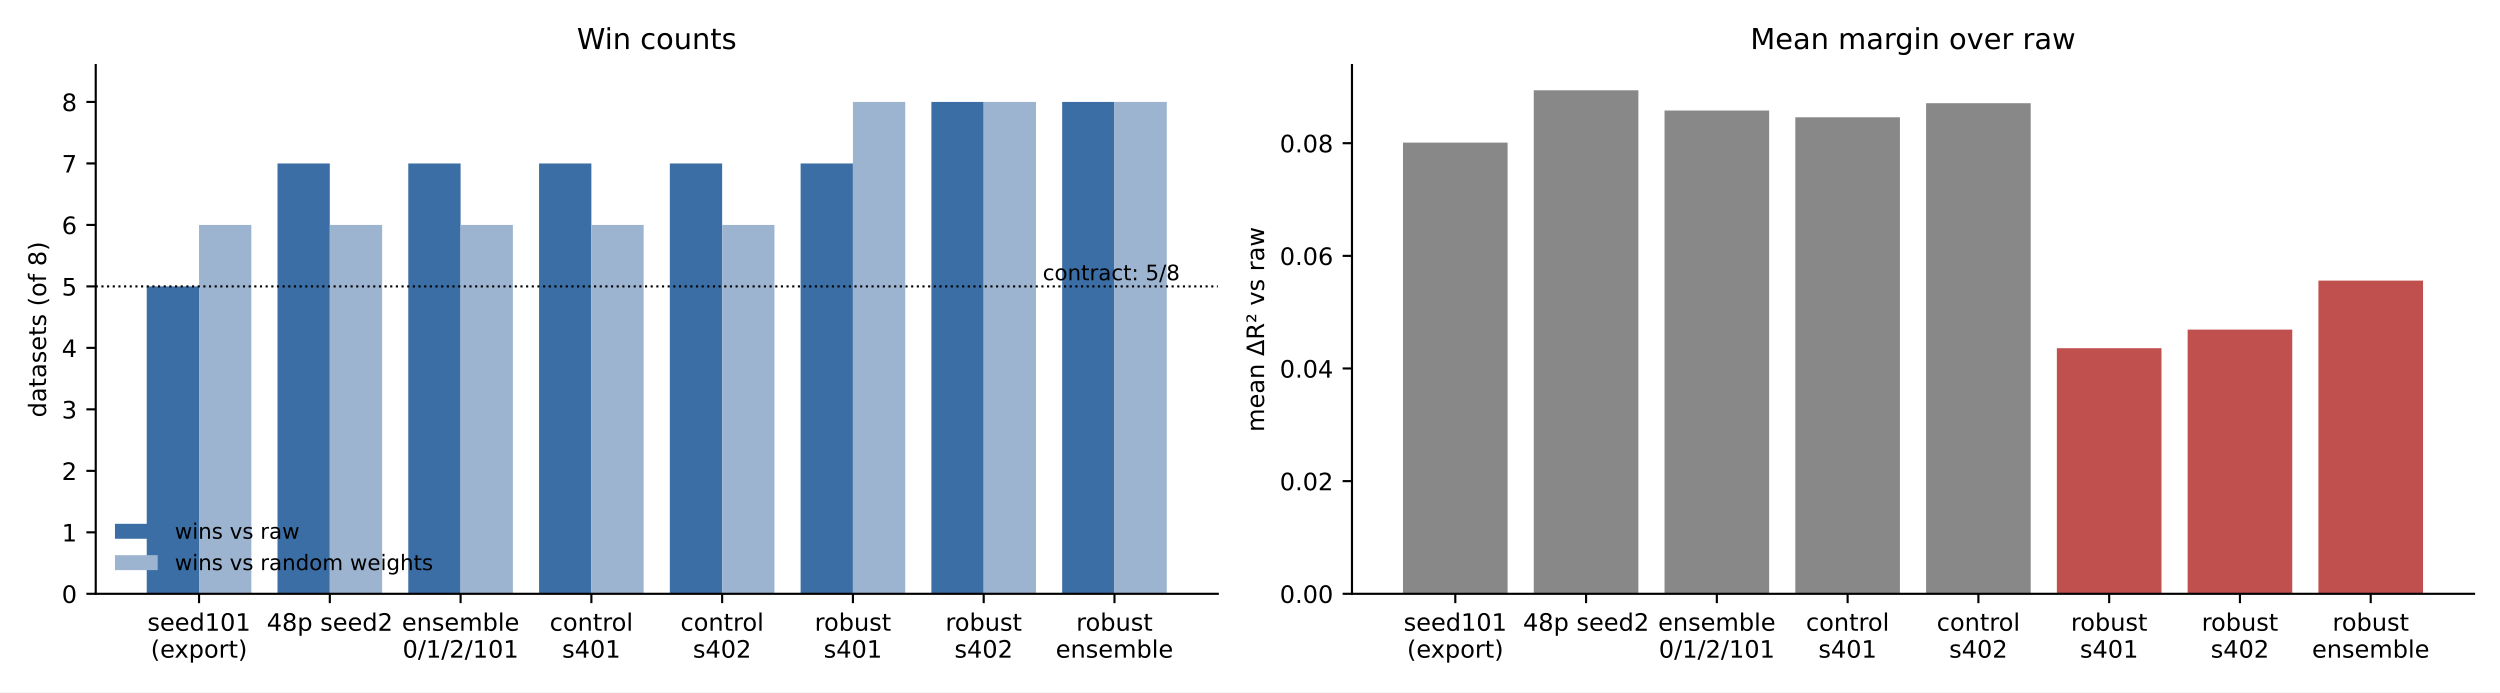
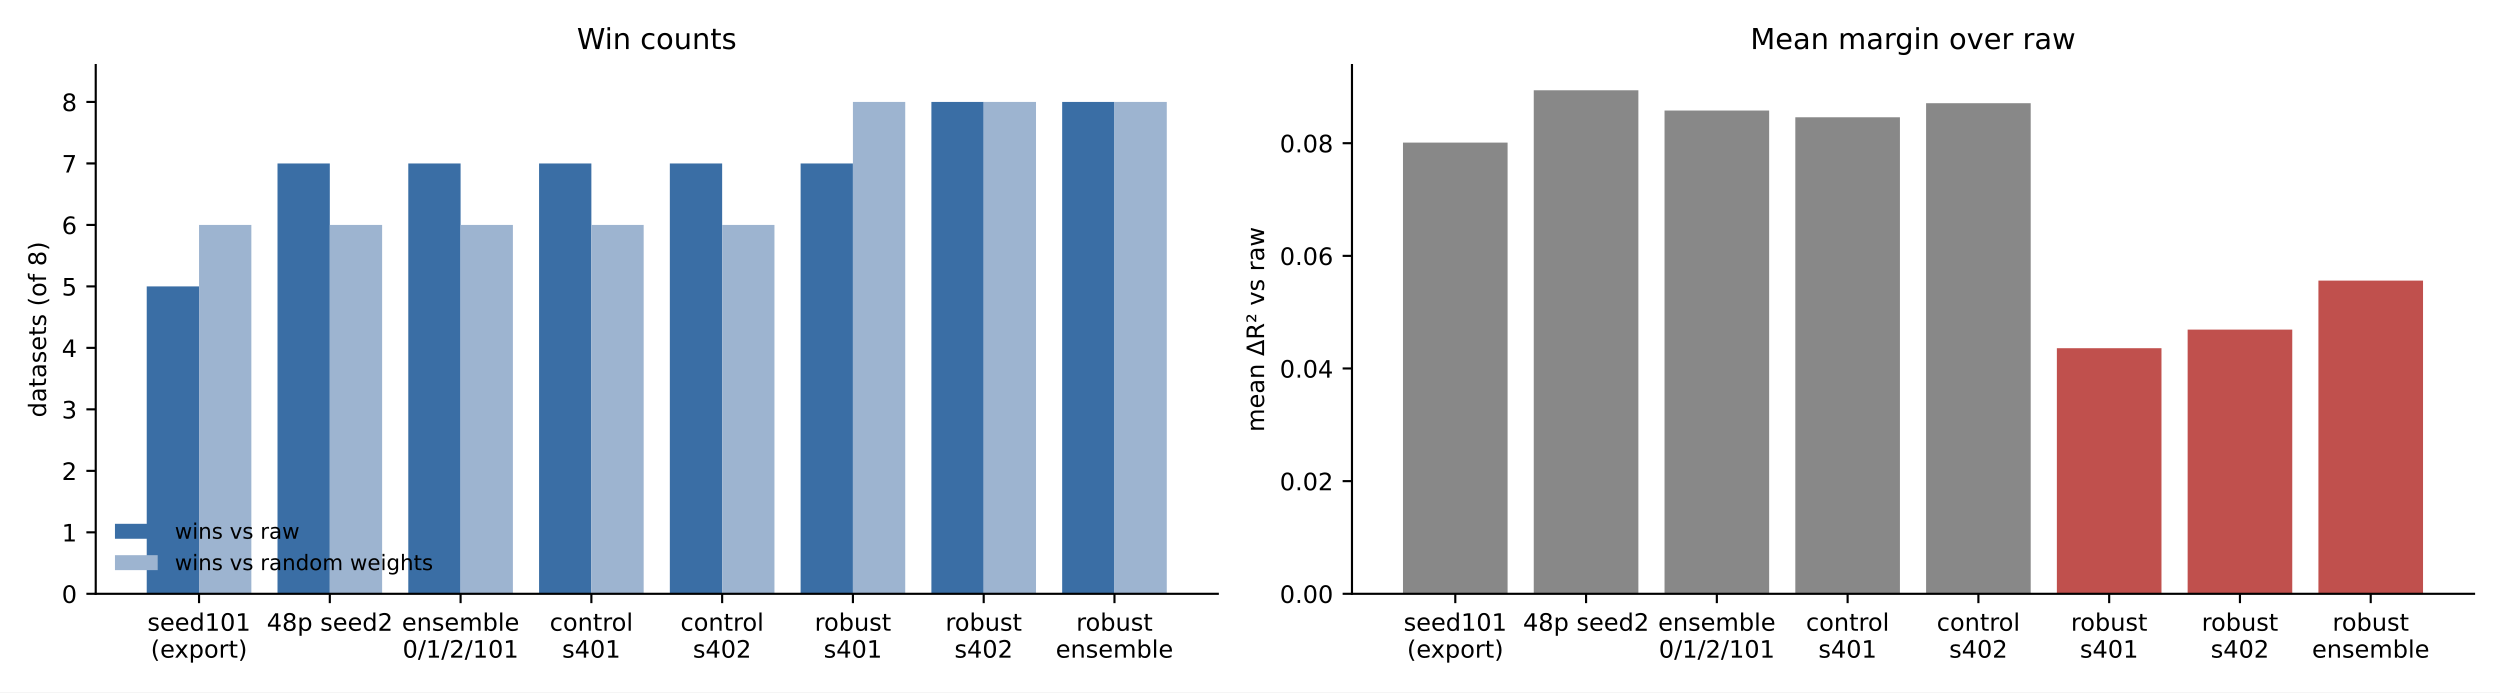
<svg xmlns="http://www.w3.org/2000/svg" xmlns:xlink="http://www.w3.org/1999/xlink" width="936pt" height="259.2pt" viewBox="0 0 936 259.2" version="1.1">
  <defs>
    <style type="text/css">*{stroke-linejoin: round; stroke-linecap: butt}</style>
  </defs>
  <g id="figure_1">
    <g id="patch_1">
      <path d="M 0 259.2  L 936 259.2  L 936 0  L 0 0  z " style="fill: #ffffff" />
    </g>
    <g id="axes_1">
      <g id="patch_2">
        <path d="M 35.84 222.32  L 455.94 222.32  L 455.94 24.36  L 35.84 24.36  z " style="fill: #ffffff" />
      </g>
      <g id="patch_3">
        <path d="M 54.935 222.32  L 74.521 222.32  L 74.521 107.227  L 54.935 107.227  z " clip-path="url(#p5a10d4ff95)" style="fill: #3a6ea5" />
      </g>
      <g id="patch_4">
        <path d="M 103.898 222.32  L 123.483 222.32  L 123.483 61.19  L 103.898 61.19  z " clip-path="url(#p5a10d4ff95)" style="fill: #3a6ea5" />
      </g>
      <g id="patch_5">
        <path d="M 152.861 222.32  L 172.446 222.32  L 172.446 61.19  L 152.861 61.19  z " clip-path="url(#p5a10d4ff95)" style="fill: #3a6ea5" />
      </g>
      <g id="patch_6">
        <path d="M 201.824 222.32  L 221.409 222.32  L 221.409 61.19  L 201.824 61.19  z " clip-path="url(#p5a10d4ff95)" style="fill: #3a6ea5" />
      </g>
      <g id="patch_7">
        <path d="M 250.786 222.32  L 270.371 222.32  L 270.371 61.19  L 250.786 61.19  z " clip-path="url(#p5a10d4ff95)" style="fill: #3a6ea5" />
      </g>
      <g id="patch_8">
        <path d="M 299.749 222.32  L 319.334 222.32  L 319.334 61.19  L 299.749 61.19  z " clip-path="url(#p5a10d4ff95)" style="fill: #3a6ea5" />
      </g>
      <g id="patch_9">
        <path d="M 348.712 222.32  L 368.297 222.32  L 368.297 38.171  L 348.712 38.171  z " clip-path="url(#p5a10d4ff95)" style="fill: #3a6ea5" />
      </g>
      <g id="patch_10">
        <path d="M 397.674 222.32  L 417.259 222.32  L 417.259 38.171  L 397.674 38.171  z " clip-path="url(#p5a10d4ff95)" style="fill: #3a6ea5" />
      </g>
      <g id="patch_11">
        <path d="M 74.521 222.32  L 94.106 222.32  L 94.106 84.208  L 74.521 84.208  z " clip-path="url(#p5a10d4ff95)" style="fill: #9db4d0" />
      </g>
      <g id="patch_12">
        <path d="M 123.483 222.32  L 143.068 222.32  L 143.068 84.208  L 123.483 84.208  z " clip-path="url(#p5a10d4ff95)" style="fill: #9db4d0" />
      </g>
      <g id="patch_13">
        <path d="M 172.446 222.32  L 192.031 222.32  L 192.031 84.208  L 172.446 84.208  z " clip-path="url(#p5a10d4ff95)" style="fill: #9db4d0" />
      </g>
      <g id="patch_14">
        <path d="M 221.409 222.32  L 240.994 222.32  L 240.994 84.208  L 221.409 84.208  z " clip-path="url(#p5a10d4ff95)" style="fill: #9db4d0" />
      </g>
      <g id="patch_15">
        <path d="M 270.371 222.32  L 289.956 222.32  L 289.956 84.208  L 270.371 84.208  z " clip-path="url(#p5a10d4ff95)" style="fill: #9db4d0" />
      </g>
      <g id="patch_16">
        <path d="M 319.334 222.32  L 338.919 222.32  L 338.919 38.171  L 319.334 38.171  z " clip-path="url(#p5a10d4ff95)" style="fill: #9db4d0" />
      </g>
      <g id="patch_17">
        <path d="M 368.297 222.32  L 387.882 222.32  L 387.882 38.171  L 368.297 38.171  z " clip-path="url(#p5a10d4ff95)" style="fill: #9db4d0" />
      </g>
      <g id="patch_18">
        <path d="M 417.259 222.32  L 436.845 222.32  L 436.845 38.171  L 417.259 38.171  z " clip-path="url(#p5a10d4ff95)" style="fill: #9db4d0" />
      </g>
      <g id="matplotlib.axis_1">
        <g id="xtick_1">
          <g id="line2d_1">
            <defs>
              <path id="m8829b8fb3f" d="M 0 0  L 0 3.5  " style="stroke: #000000; stroke-width: 0.8" />
            </defs>
            <g>
              <use xlink:href="#m8829b8fb3f" x="74.521" y="222.32" style="stroke: #000000; stroke-width: 0.8" />
            </g>
          </g>
          <g id="text_1">
            <text style="font-size: 9px; font-family: 'DejaVu Sans', 'Bitstream Vera Sans', 'Computer Modern Sans Serif', 'Lucida Grande', 'Verdana', 'Geneva', 'Lucid', 'Arial', 'Helvetica', 'Avant Garde', sans-serif" transform="translate(55.19233 236.1586)">seed101</text>
            <text style="font-size: 9px; font-family: 'DejaVu Sans', 'Bitstream Vera Sans', 'Computer Modern Sans Serif', 'Lucida Grande', 'Verdana', 'Geneva', 'Lucid', 'Arial', 'Helvetica', 'Avant Garde', sans-serif" transform="translate(56.43124 246.2366)">(export)</text>
          </g>
        </g>
        <g id="xtick_2">
          <g id="line2d_2">
            <g>
              <use xlink:href="#m8829b8fb3f" x="123.483" y="222.32" style="stroke: #000000; stroke-width: 0.8" />
            </g>
          </g>
          <g id="text_2">
            <text style="font-size: 9px; font-family: 'DejaVu Sans', 'Bitstream Vera Sans', 'Computer Modern Sans Serif', 'Lucida Grande', 'Verdana', 'Geneva', 'Lucid', 'Arial', 'Helvetica', 'Avant Garde', sans-serif; text-anchor: middle" x="123.483" y="236.159" transform="rotate(-0 123.4832 236.1586)">48p seed2</text>
          </g>
        </g>
        <g id="xtick_3">
          <g id="line2d_3">
            <g>
              <use xlink:href="#m8829b8fb3f" x="172.446" y="222.32" style="stroke: #000000; stroke-width: 0.8" />
            </g>
          </g>
          <g id="text_3">
            <text style="font-size: 9px; font-family: 'DejaVu Sans', 'Bitstream Vera Sans', 'Computer Modern Sans Serif', 'Lucida Grande', 'Verdana', 'Geneva', 'Lucid', 'Arial', 'Helvetica', 'Avant Garde', sans-serif" transform="translate(150.4529 236.1586)">ensemble</text>
            <text style="font-size: 9px; font-family: 'DejaVu Sans', 'Bitstream Vera Sans', 'Computer Modern Sans Serif', 'Lucida Grande', 'Verdana', 'Geneva', 'Lucid', 'Arial', 'Helvetica', 'Avant Garde', sans-serif" transform="translate(150.7194 246.2366)">0/1/2/101</text>
          </g>
        </g>
        <g id="xtick_4">
          <g id="line2d_4">
            <g>
              <use xlink:href="#m8829b8fb3f" x="221.409" y="222.32" style="stroke: #000000; stroke-width: 0.8" />
            </g>
          </g>
          <g id="text_4">
            <text style="font-size: 9px; font-family: 'DejaVu Sans', 'Bitstream Vera Sans', 'Computer Modern Sans Serif', 'Lucida Grande', 'Verdana', 'Geneva', 'Lucid', 'Arial', 'Helvetica', 'Avant Garde', sans-serif" transform="translate(205.8126 236.1586)">control</text>
            <text style="font-size: 9px; font-family: 'DejaVu Sans', 'Bitstream Vera Sans', 'Computer Modern Sans Serif', 'Lucida Grande', 'Verdana', 'Geneva', 'Lucid', 'Arial', 'Helvetica', 'Avant Garde', sans-serif" transform="translate(210.4751 246.2366)">s401</text>
          </g>
        </g>
        <g id="xtick_5">
          <g id="line2d_5">
            <g>
              <use xlink:href="#m8829b8fb3f" x="270.371" y="222.32" style="stroke: #000000; stroke-width: 0.8" />
            </g>
          </g>
          <g id="text_5">
            <text style="font-size: 9px; font-family: 'DejaVu Sans', 'Bitstream Vera Sans', 'Computer Modern Sans Serif', 'Lucida Grande', 'Verdana', 'Geneva', 'Lucid', 'Arial', 'Helvetica', 'Avant Garde', sans-serif" transform="translate(254.7753 236.1586)">control</text>
            <text style="font-size: 9px; font-family: 'DejaVu Sans', 'Bitstream Vera Sans', 'Computer Modern Sans Serif', 'Lucida Grande', 'Verdana', 'Geneva', 'Lucid', 'Arial', 'Helvetica', 'Avant Garde', sans-serif" transform="translate(259.4378 246.2366)">s402</text>
          </g>
        </g>
        <g id="xtick_6">
          <g id="line2d_6">
            <g>
              <use xlink:href="#m8829b8fb3f" x="319.334" y="222.32" style="stroke: #000000; stroke-width: 0.8" />
            </g>
          </g>
          <g id="text_6">
            <text style="font-size: 9px; font-family: 'DejaVu Sans', 'Bitstream Vera Sans', 'Computer Modern Sans Serif', 'Lucida Grande', 'Verdana', 'Geneva', 'Lucid', 'Arial', 'Helvetica', 'Avant Garde', sans-serif" transform="translate(305.0149 236.1586)">robust</text>
            <text style="font-size: 9px; font-family: 'DejaVu Sans', 'Bitstream Vera Sans', 'Computer Modern Sans Serif', 'Lucida Grande', 'Verdana', 'Geneva', 'Lucid', 'Arial', 'Helvetica', 'Avant Garde', sans-serif" transform="translate(308.4005 246.2366)">s401</text>
          </g>
        </g>
        <g id="xtick_7">
          <g id="line2d_7">
            <g>
              <use xlink:href="#m8829b8fb3f" x="368.297" y="222.32" style="stroke: #000000; stroke-width: 0.8" />
            </g>
          </g>
          <g id="text_7">
            <text style="font-size: 9px; font-family: 'DejaVu Sans', 'Bitstream Vera Sans', 'Computer Modern Sans Serif', 'Lucida Grande', 'Verdana', 'Geneva', 'Lucid', 'Arial', 'Helvetica', 'Avant Garde', sans-serif" transform="translate(353.9776 236.1586)">robust</text>
            <text style="font-size: 9px; font-family: 'DejaVu Sans', 'Bitstream Vera Sans', 'Computer Modern Sans Serif', 'Lucida Grande', 'Verdana', 'Geneva', 'Lucid', 'Arial', 'Helvetica', 'Avant Garde', sans-serif" transform="translate(357.3632 246.2366)">s402</text>
          </g>
        </g>
        <g id="xtick_8">
          <g id="line2d_8">
            <g>
              <use xlink:href="#m8829b8fb3f" x="417.259" y="222.32" style="stroke: #000000; stroke-width: 0.8" />
            </g>
          </g>
          <g id="text_8">
            <text style="font-size: 9px; font-family: 'DejaVu Sans', 'Bitstream Vera Sans', 'Computer Modern Sans Serif', 'Lucida Grande', 'Verdana', 'Geneva', 'Lucid', 'Arial', 'Helvetica', 'Avant Garde', sans-serif" transform="translate(402.9403 236.1586)">robust</text>
            <text style="font-size: 9px; font-family: 'DejaVu Sans', 'Bitstream Vera Sans', 'Computer Modern Sans Serif', 'Lucida Grande', 'Verdana', 'Geneva', 'Lucid', 'Arial', 'Helvetica', 'Avant Garde', sans-serif" transform="translate(395.2664 246.2366)">ensemble</text>
          </g>
        </g>
      </g>
      <g id="matplotlib.axis_2">
        <g id="ytick_1">
          <g id="line2d_9">
            <defs>
              <path id="mf3ef3893d7" d="M 0 0  L -3.5 0  " style="stroke: #000000; stroke-width: 0.8" />
            </defs>
            <g>
              <use xlink:href="#mf3ef3893d7" x="35.84" y="222.32" style="stroke: #000000; stroke-width: 0.8" />
            </g>
          </g>
          <g id="text_9">
            <text style="font-size: 9px; font-family: 'DejaVu Sans', 'Bitstream Vera Sans', 'Computer Modern Sans Serif', 'Lucida Grande', 'Verdana', 'Geneva', 'Lucid', 'Arial', 'Helvetica', 'Avant Garde', sans-serif; text-anchor: end" x="28.84" y="225.739" transform="rotate(-0 28.84 225.7393)">0</text>
          </g>
        </g>
        <g id="ytick_2">
          <g id="line2d_10">
            <g>
              <use xlink:href="#mf3ef3893d7" x="35.84" y="199.301" style="stroke: #000000; stroke-width: 0.8" />
            </g>
          </g>
          <g id="text_10">
            <text style="font-size: 9px; font-family: 'DejaVu Sans', 'Bitstream Vera Sans', 'Computer Modern Sans Serif', 'Lucida Grande', 'Verdana', 'Geneva', 'Lucid', 'Arial', 'Helvetica', 'Avant Garde', sans-serif; text-anchor: end" x="28.84" y="202.721" transform="rotate(-0 28.84 202.7207)">1</text>
          </g>
        </g>
        <g id="ytick_3">
          <g id="line2d_11">
            <g>
              <use xlink:href="#mf3ef3893d7" x="35.84" y="176.283" style="stroke: #000000; stroke-width: 0.8" />
            </g>
          </g>
          <g id="text_11">
            <text style="font-size: 9px; font-family: 'DejaVu Sans', 'Bitstream Vera Sans', 'Computer Modern Sans Serif', 'Lucida Grande', 'Verdana', 'Geneva', 'Lucid', 'Arial', 'Helvetica', 'Avant Garde', sans-serif; text-anchor: end" x="28.84" y="179.702" transform="rotate(-0 28.84 179.7021)">2</text>
          </g>
        </g>
        <g id="ytick_4">
          <g id="line2d_12">
            <g>
              <use xlink:href="#mf3ef3893d7" x="35.84" y="153.264" style="stroke: #000000; stroke-width: 0.8" />
            </g>
          </g>
          <g id="text_12">
            <text style="font-size: 9px; font-family: 'DejaVu Sans', 'Bitstream Vera Sans', 'Computer Modern Sans Serif', 'Lucida Grande', 'Verdana', 'Geneva', 'Lucid', 'Arial', 'Helvetica', 'Avant Garde', sans-serif; text-anchor: end" x="28.84" y="156.683" transform="rotate(-0 28.84 156.6835)">3</text>
          </g>
        </g>
        <g id="ytick_5">
          <g id="line2d_13">
            <g>
              <use xlink:href="#mf3ef3893d7" x="35.84" y="130.246" style="stroke: #000000; stroke-width: 0.8" />
            </g>
          </g>
          <g id="text_13">
            <text style="font-size: 9px; font-family: 'DejaVu Sans', 'Bitstream Vera Sans', 'Computer Modern Sans Serif', 'Lucida Grande', 'Verdana', 'Geneva', 'Lucid', 'Arial', 'Helvetica', 'Avant Garde', sans-serif; text-anchor: end" x="28.84" y="133.665" transform="rotate(-0 28.84 133.6649)">4</text>
          </g>
        </g>
        <g id="ytick_6">
          <g id="line2d_14">
            <g>
              <use xlink:href="#mf3ef3893d7" x="35.84" y="107.227" style="stroke: #000000; stroke-width: 0.8" />
            </g>
          </g>
          <g id="text_14">
            <text style="font-size: 9px; font-family: 'DejaVu Sans', 'Bitstream Vera Sans', 'Computer Modern Sans Serif', 'Lucida Grande', 'Verdana', 'Geneva', 'Lucid', 'Arial', 'Helvetica', 'Avant Garde', sans-serif; text-anchor: end" x="28.84" y="110.646" transform="rotate(-0 28.84 110.6463)">5</text>
          </g>
        </g>
        <g id="ytick_7">
          <g id="line2d_15">
            <g>
              <use xlink:href="#mf3ef3893d7" x="35.84" y="84.208" style="stroke: #000000; stroke-width: 0.8" />
            </g>
          </g>
          <g id="text_15">
            <text style="font-size: 9px; font-family: 'DejaVu Sans', 'Bitstream Vera Sans', 'Computer Modern Sans Serif', 'Lucida Grande', 'Verdana', 'Geneva', 'Lucid', 'Arial', 'Helvetica', 'Avant Garde', sans-serif; text-anchor: end" x="28.84" y="87.628" transform="rotate(-0 28.84 87.62767)">6</text>
          </g>
        </g>
        <g id="ytick_8">
          <g id="line2d_16">
            <g>
              <use xlink:href="#mf3ef3893d7" x="35.84" y="61.19" style="stroke: #000000; stroke-width: 0.8" />
            </g>
          </g>
          <g id="text_16">
            <text style="font-size: 9px; font-family: 'DejaVu Sans', 'Bitstream Vera Sans', 'Computer Modern Sans Serif', 'Lucida Grande', 'Verdana', 'Geneva', 'Lucid', 'Arial', 'Helvetica', 'Avant Garde', sans-serif; text-anchor: end" x="28.84" y="64.609" transform="rotate(-0 28.84 64.60906)">7</text>
          </g>
        </g>
        <g id="ytick_9">
          <g id="line2d_17">
            <g>
              <use xlink:href="#mf3ef3893d7" x="35.84" y="38.171" style="stroke: #000000; stroke-width: 0.8" />
            </g>
          </g>
          <g id="text_17">
            <text style="font-size: 9px; font-family: 'DejaVu Sans', 'Bitstream Vera Sans', 'Computer Modern Sans Serif', 'Lucida Grande', 'Verdana', 'Geneva', 'Lucid', 'Arial', 'Helvetica', 'Avant Garde', sans-serif; text-anchor: end" x="28.84" y="41.59" transform="rotate(-0 28.84 41.59046)">8</text>
          </g>
        </g>
        <g id="text_18">
          <text style="font-size: 9px; font-family: 'DejaVu Sans', 'Bitstream Vera Sans', 'Computer Modern Sans Serif', 'Lucida Grande', 'Verdana', 'Geneva', 'Lucid', 'Arial', 'Helvetica', 'Avant Garde', sans-serif; text-anchor: middle" x="17.242" y="123.34" transform="rotate(-90 17.24203 123.34)">datasets (of 8)</text>
        </g>
      </g>
-       <g id="line2d_18">
-         <path d="M 35.84 107.227  L 455.94 107.227  " clip-path="url(#p5a10d4ff95)" style="fill: none; stroke-dasharray: 0.8,1.32; stroke-dashoffset: 0; stroke: #000000; stroke-width: 0.8" />
-       </g>
      <g id="patch_19">
        <path d="M 35.84 222.32  L 35.84 24.36  " style="fill: none; stroke: #000000; stroke-width: 0.8; stroke-linejoin: miter; stroke-linecap: square" />
      </g>
      <g id="patch_20">
        <path d="M 35.84 222.32  L 455.94 222.32  " style="fill: none; stroke: #000000; stroke-width: 0.8; stroke-linejoin: miter; stroke-linecap: square" />
      </g>
      <g id="text_19">
-         <text style="font-size: 8px; font-family: 'DejaVu Sans', 'Bitstream Vera Sans', 'Computer Modern Sans Serif', 'Lucida Grande', 'Verdana', 'Geneva', 'Lucid', 'Arial', 'Helvetica', 'Avant Garde', sans-serif; text-anchor: end" x="441.741" y="104.925" transform="rotate(-0 441.7408 104.9251)">contract: 5/8</text>
-       </g>
-       <g id="text_20">
        <text style="font-size: 10.8px; font-family: 'DejaVu Sans', 'Bitstream Vera Sans', 'Computer Modern Sans Serif', 'Lucida Grande', 'Verdana', 'Geneva', 'Lucid', 'Arial', 'Helvetica', 'Avant Garde', sans-serif; text-anchor: middle" x="245.89" y="18.36" transform="rotate(-0 245.89 18.36)">Win counts</text>
      </g>
      <g id="legend_1">
        <g id="patch_21">
          <path d="M 43.04 201.714  L 59.04 201.714  L 59.04 196.114  L 43.04 196.114  z " style="fill: #3a6ea5" />
        </g>
-         <g id="text_21">
+         <g id="text_20">
          <text style="font-size: 8px; font-family: 'DejaVu Sans', 'Bitstream Vera Sans', 'Computer Modern Sans Serif', 'Lucida Grande', 'Verdana', 'Geneva', 'Lucid', 'Arial', 'Helvetica', 'Avant Garde', sans-serif; text-anchor: start" x="65.44" y="201.714" transform="rotate(-0 65.44 201.7138)">wins vs raw</text>
        </g>
        <g id="patch_22">
          <path d="M 43.04 213.456  L 59.04 213.456  L 59.04 207.856  L 43.04 207.856  z " style="fill: #9db4d0" />
        </g>
-         <g id="text_22">
+         <g id="text_21">
          <text style="font-size: 8px; font-family: 'DejaVu Sans', 'Bitstream Vera Sans', 'Computer Modern Sans Serif', 'Lucida Grande', 'Verdana', 'Geneva', 'Lucid', 'Arial', 'Helvetica', 'Avant Garde', sans-serif; text-anchor: start" x="65.44" y="213.456" transform="rotate(-0 65.44 213.4563)">wins vs random weights</text>
        </g>
      </g>
    </g>
    <g id="axes_2">
      <g id="patch_23">
        <path d="M 506.18 222.32  L 926.28 222.32  L 926.28 24.36  L 506.18 24.36  z " style="fill: #ffffff" />
      </g>
      <g id="patch_24">
        <path d="M 525.275 222.32  L 564.446 222.32  L 564.446 53.399  L 525.275 53.399  z " clip-path="url(#pae1d0ebafc)" style="fill: #888888" />
      </g>
      <g id="patch_25">
        <path d="M 574.238 222.32  L 613.408 222.32  L 613.408 33.787  L 574.238 33.787  z " clip-path="url(#pae1d0ebafc)" style="fill: #888888" />
      </g>
      <g id="patch_26">
        <path d="M 623.201 222.32  L 662.371 222.32  L 662.371 41.379  L 623.201 41.379  z " clip-path="url(#pae1d0ebafc)" style="fill: #888888" />
      </g>
      <g id="patch_27">
        <path d="M 672.164 222.32  L 711.334 222.32  L 711.334 43.909  L 672.164 43.909  z " clip-path="url(#pae1d0ebafc)" style="fill: #888888" />
      </g>
      <g id="patch_28">
        <path d="M 721.126 222.32  L 760.296 222.32  L 760.296 38.637  L 721.126 38.637  z " clip-path="url(#pae1d0ebafc)" style="fill: #888888" />
      </g>
      <g id="patch_29">
        <path d="M 770.089 222.32  L 809.259 222.32  L 809.259 130.373  L 770.089 130.373  z " clip-path="url(#pae1d0ebafc)" style="fill: #c0504d" />
      </g>
      <g id="patch_30">
        <path d="M 819.052 222.32  L 858.222 222.32  L 858.222 123.414  L 819.052 123.414  z " clip-path="url(#pae1d0ebafc)" style="fill: #c0504d" />
      </g>
      <g id="patch_31">
        <path d="M 868.014 222.32  L 907.185 222.32  L 907.185 105.067  L 868.014 105.067  z " clip-path="url(#pae1d0ebafc)" style="fill: #c0504d" />
      </g>
      <g id="matplotlib.axis_3">
        <g id="xtick_9">
-           <g id="line2d_19">
+           <g id="line2d_18">
            <g>
              <use xlink:href="#m8829b8fb3f" x="544.861" y="222.32" style="stroke: #000000; stroke-width: 0.8" />
            </g>
          </g>
-           <g id="text_23">
+           <g id="text_22">
            <text style="font-size: 9px; font-family: 'DejaVu Sans', 'Bitstream Vera Sans', 'Computer Modern Sans Serif', 'Lucida Grande', 'Verdana', 'Geneva', 'Lucid', 'Arial', 'Helvetica', 'Avant Garde', sans-serif" transform="translate(525.5323 236.1586)">seed101</text>
            <text style="font-size: 9px; font-family: 'DejaVu Sans', 'Bitstream Vera Sans', 'Computer Modern Sans Serif', 'Lucida Grande', 'Verdana', 'Geneva', 'Lucid', 'Arial', 'Helvetica', 'Avant Garde', sans-serif" transform="translate(526.7712 246.2366)">(export)</text>
          </g>
        </g>
        <g id="xtick_10">
+           <g id="line2d_19">
+             <g>
+               <use xlink:href="#m8829b8fb3f" x="593.823" y="222.32" style="stroke: #000000; stroke-width: 0.8" />
+             </g>
+           </g>
+           <g id="text_23">
+             <text style="font-size: 9px; font-family: 'DejaVu Sans', 'Bitstream Vera Sans', 'Computer Modern Sans Serif', 'Lucida Grande', 'Verdana', 'Geneva', 'Lucid', 'Arial', 'Helvetica', 'Avant Garde', sans-serif; text-anchor: middle" x="593.823" y="236.159" transform="rotate(-0 593.8232 236.1586)">48p seed2</text>
+           </g>
+         </g>
+         <g id="xtick_11">
          <g id="line2d_20">
            <g>
-               <use xlink:href="#m8829b8fb3f" x="593.823" y="222.32" style="stroke: #000000; stroke-width: 0.8" />
+               <use xlink:href="#m8829b8fb3f" x="642.786" y="222.32" style="stroke: #000000; stroke-width: 0.8" />
            </g>
          </g>
          <g id="text_24">
-             <text style="font-size: 9px; font-family: 'DejaVu Sans', 'Bitstream Vera Sans', 'Computer Modern Sans Serif', 'Lucida Grande', 'Verdana', 'Geneva', 'Lucid', 'Arial', 'Helvetica', 'Avant Garde', sans-serif; text-anchor: middle" x="593.823" y="236.159" transform="rotate(-0 593.8232 236.1586)">48p seed2</text>
-           </g>
-         </g>
-         <g id="xtick_11">
-           <g id="line2d_21">
-             <g>
-               <use xlink:href="#m8829b8fb3f" x="642.786" y="222.32" style="stroke: #000000; stroke-width: 0.8" />
-             </g>
-           </g>
-           <g id="text_25">
            <text style="font-size: 9px; font-family: 'DejaVu Sans', 'Bitstream Vera Sans', 'Computer Modern Sans Serif', 'Lucida Grande', 'Verdana', 'Geneva', 'Lucid', 'Arial', 'Helvetica', 'Avant Garde', sans-serif" transform="translate(620.7929 236.1586)">ensemble</text>
            <text style="font-size: 9px; font-family: 'DejaVu Sans', 'Bitstream Vera Sans', 'Computer Modern Sans Serif', 'Lucida Grande', 'Verdana', 'Geneva', 'Lucid', 'Arial', 'Helvetica', 'Avant Garde', sans-serif" transform="translate(621.0594 246.2366)">0/1/2/101</text>
          </g>
        </g>
        <g id="xtick_12">
-           <g id="line2d_22">
+           <g id="line2d_21">
            <g>
              <use xlink:href="#m8829b8fb3f" x="691.749" y="222.32" style="stroke: #000000; stroke-width: 0.8" />
            </g>
          </g>
-           <g id="text_26">
+           <g id="text_25">
            <text style="font-size: 9px; font-family: 'DejaVu Sans', 'Bitstream Vera Sans', 'Computer Modern Sans Serif', 'Lucida Grande', 'Verdana', 'Geneva', 'Lucid', 'Arial', 'Helvetica', 'Avant Garde', sans-serif" transform="translate(676.1526 236.1586)">control</text>
            <text style="font-size: 9px; font-family: 'DejaVu Sans', 'Bitstream Vera Sans', 'Computer Modern Sans Serif', 'Lucida Grande', 'Verdana', 'Geneva', 'Lucid', 'Arial', 'Helvetica', 'Avant Garde', sans-serif" transform="translate(680.8151 246.2366)">s401</text>
          </g>
        </g>
        <g id="xtick_13">
-           <g id="line2d_23">
+           <g id="line2d_22">
            <g>
              <use xlink:href="#m8829b8fb3f" x="740.711" y="222.32" style="stroke: #000000; stroke-width: 0.8" />
            </g>
          </g>
-           <g id="text_27">
+           <g id="text_26">
            <text style="font-size: 9px; font-family: 'DejaVu Sans', 'Bitstream Vera Sans', 'Computer Modern Sans Serif', 'Lucida Grande', 'Verdana', 'Geneva', 'Lucid', 'Arial', 'Helvetica', 'Avant Garde', sans-serif" transform="translate(725.1153 236.1586)">control</text>
            <text style="font-size: 9px; font-family: 'DejaVu Sans', 'Bitstream Vera Sans', 'Computer Modern Sans Serif', 'Lucida Grande', 'Verdana', 'Geneva', 'Lucid', 'Arial', 'Helvetica', 'Avant Garde', sans-serif" transform="translate(729.7778 246.2366)">s402</text>
          </g>
        </g>
        <g id="xtick_14">
-           <g id="line2d_24">
+           <g id="line2d_23">
            <g>
              <use xlink:href="#m8829b8fb3f" x="789.674" y="222.32" style="stroke: #000000; stroke-width: 0.8" />
            </g>
          </g>
-           <g id="text_28">
+           <g id="text_27">
            <text style="font-size: 9px; font-family: 'DejaVu Sans', 'Bitstream Vera Sans', 'Computer Modern Sans Serif', 'Lucida Grande', 'Verdana', 'Geneva', 'Lucid', 'Arial', 'Helvetica', 'Avant Garde', sans-serif" transform="translate(775.3549 236.1586)">robust</text>
            <text style="font-size: 9px; font-family: 'DejaVu Sans', 'Bitstream Vera Sans', 'Computer Modern Sans Serif', 'Lucida Grande', 'Verdana', 'Geneva', 'Lucid', 'Arial', 'Helvetica', 'Avant Garde', sans-serif" transform="translate(778.7405 246.2366)">s401</text>
          </g>
        </g>
        <g id="xtick_15">
-           <g id="line2d_25">
+           <g id="line2d_24">
            <g>
              <use xlink:href="#m8829b8fb3f" x="838.637" y="222.32" style="stroke: #000000; stroke-width: 0.8" />
            </g>
          </g>
-           <g id="text_29">
+           <g id="text_28">
            <text style="font-size: 9px; font-family: 'DejaVu Sans', 'Bitstream Vera Sans', 'Computer Modern Sans Serif', 'Lucida Grande', 'Verdana', 'Geneva', 'Lucid', 'Arial', 'Helvetica', 'Avant Garde', sans-serif" transform="translate(824.3176 236.1586)">robust</text>
            <text style="font-size: 9px; font-family: 'DejaVu Sans', 'Bitstream Vera Sans', 'Computer Modern Sans Serif', 'Lucida Grande', 'Verdana', 'Geneva', 'Lucid', 'Arial', 'Helvetica', 'Avant Garde', sans-serif" transform="translate(827.7032 246.2366)">s402</text>
          </g>
        </g>
        <g id="xtick_16">
-           <g id="line2d_26">
+           <g id="line2d_25">
            <g>
              <use xlink:href="#m8829b8fb3f" x="887.599" y="222.32" style="stroke: #000000; stroke-width: 0.8" />
            </g>
          </g>
-           <g id="text_30">
+           <g id="text_29">
            <text style="font-size: 9px; font-family: 'DejaVu Sans', 'Bitstream Vera Sans', 'Computer Modern Sans Serif', 'Lucida Grande', 'Verdana', 'Geneva', 'Lucid', 'Arial', 'Helvetica', 'Avant Garde', sans-serif" transform="translate(873.2803 236.1586)">robust</text>
            <text style="font-size: 9px; font-family: 'DejaVu Sans', 'Bitstream Vera Sans', 'Computer Modern Sans Serif', 'Lucida Grande', 'Verdana', 'Geneva', 'Lucid', 'Arial', 'Helvetica', 'Avant Garde', sans-serif" transform="translate(865.6064 246.2366)">ensemble</text>
          </g>
        </g>
      </g>
      <g id="matplotlib.axis_4">
        <g id="ytick_10">
+           <g id="line2d_26">
+             <g>
+               <use xlink:href="#mf3ef3893d7" x="506.18" y="222.32" style="stroke: #000000; stroke-width: 0.8" />
+             </g>
+           </g>
+           <g id="text_30">
+             <text style="font-size: 9px; font-family: 'DejaVu Sans', 'Bitstream Vera Sans', 'Computer Modern Sans Serif', 'Lucida Grande', 'Verdana', 'Geneva', 'Lucid', 'Arial', 'Helvetica', 'Avant Garde', sans-serif; text-anchor: end" x="499.18" y="225.739" transform="rotate(-0 499.18 225.7393)">0.00</text>
+           </g>
+         </g>
+         <g id="ytick_11">
          <g id="line2d_27">
            <g>
-               <use xlink:href="#mf3ef3893d7" x="506.18" y="222.32" style="stroke: #000000; stroke-width: 0.8" />
+               <use xlink:href="#mf3ef3893d7" x="506.18" y="180.143" style="stroke: #000000; stroke-width: 0.8" />
            </g>
          </g>
          <g id="text_31">
-             <text style="font-size: 9px; font-family: 'DejaVu Sans', 'Bitstream Vera Sans', 'Computer Modern Sans Serif', 'Lucida Grande', 'Verdana', 'Geneva', 'Lucid', 'Arial', 'Helvetica', 'Avant Garde', sans-serif; text-anchor: end" x="499.18" y="225.739" transform="rotate(-0 499.18 225.7393)">0.00</text>
-           </g>
-         </g>
-         <g id="ytick_11">
+             <text style="font-size: 9px; font-family: 'DejaVu Sans', 'Bitstream Vera Sans', 'Computer Modern Sans Serif', 'Lucida Grande', 'Verdana', 'Geneva', 'Lucid', 'Arial', 'Helvetica', 'Avant Garde', sans-serif; text-anchor: end" x="499.18" y="183.562" transform="rotate(-0 499.18 183.5618)">0.02</text>
+           </g>
+         </g>
+         <g id="ytick_12">
          <g id="line2d_28">
            <g>
-               <use xlink:href="#mf3ef3893d7" x="506.18" y="180.143" style="stroke: #000000; stroke-width: 0.8" />
+               <use xlink:href="#mf3ef3893d7" x="506.18" y="137.965" style="stroke: #000000; stroke-width: 0.8" />
            </g>
          </g>
          <g id="text_32">
-             <text style="font-size: 9px; font-family: 'DejaVu Sans', 'Bitstream Vera Sans', 'Computer Modern Sans Serif', 'Lucida Grande', 'Verdana', 'Geneva', 'Lucid', 'Arial', 'Helvetica', 'Avant Garde', sans-serif; text-anchor: end" x="499.18" y="183.562" transform="rotate(-0 499.18 183.5618)">0.02</text>
-           </g>
-         </g>
-         <g id="ytick_12">
+             <text style="font-size: 9px; font-family: 'DejaVu Sans', 'Bitstream Vera Sans', 'Computer Modern Sans Serif', 'Lucida Grande', 'Verdana', 'Geneva', 'Lucid', 'Arial', 'Helvetica', 'Avant Garde', sans-serif; text-anchor: end" x="499.18" y="141.384" transform="rotate(-0 499.18 141.3843)">0.04</text>
+           </g>
+         </g>
+         <g id="ytick_13">
          <g id="line2d_29">
            <g>
-               <use xlink:href="#mf3ef3893d7" x="506.18" y="137.965" style="stroke: #000000; stroke-width: 0.8" />
+               <use xlink:href="#mf3ef3893d7" x="506.18" y="95.788" style="stroke: #000000; stroke-width: 0.8" />
            </g>
          </g>
          <g id="text_33">
-             <text style="font-size: 9px; font-family: 'DejaVu Sans', 'Bitstream Vera Sans', 'Computer Modern Sans Serif', 'Lucida Grande', 'Verdana', 'Geneva', 'Lucid', 'Arial', 'Helvetica', 'Avant Garde', sans-serif; text-anchor: end" x="499.18" y="141.384" transform="rotate(-0 499.18 141.3843)">0.04</text>
-           </g>
-         </g>
-         <g id="ytick_13">
+             <text style="font-size: 9px; font-family: 'DejaVu Sans', 'Bitstream Vera Sans', 'Computer Modern Sans Serif', 'Lucida Grande', 'Verdana', 'Geneva', 'Lucid', 'Arial', 'Helvetica', 'Avant Garde', sans-serif; text-anchor: end" x="499.18" y="99.207" transform="rotate(-0 499.18 99.20686)">0.06</text>
+           </g>
+         </g>
+         <g id="ytick_14">
          <g id="line2d_30">
            <g>
-               <use xlink:href="#mf3ef3893d7" x="506.18" y="95.788" style="stroke: #000000; stroke-width: 0.8" />
+               <use xlink:href="#mf3ef3893d7" x="506.18" y="53.61" style="stroke: #000000; stroke-width: 0.8" />
            </g>
          </g>
          <g id="text_34">
-             <text style="font-size: 9px; font-family: 'DejaVu Sans', 'Bitstream Vera Sans', 'Computer Modern Sans Serif', 'Lucida Grande', 'Verdana', 'Geneva', 'Lucid', 'Arial', 'Helvetica', 'Avant Garde', sans-serif; text-anchor: end" x="499.18" y="99.207" transform="rotate(-0 499.18 99.20686)">0.06</text>
-           </g>
-         </g>
-         <g id="ytick_14">
-           <g id="line2d_31">
-             <g>
-               <use xlink:href="#mf3ef3893d7" x="506.18" y="53.61" style="stroke: #000000; stroke-width: 0.8" />
-             </g>
-           </g>
-           <g id="text_35">
            <text style="font-size: 9px; font-family: 'DejaVu Sans', 'Bitstream Vera Sans', 'Computer Modern Sans Serif', 'Lucida Grande', 'Verdana', 'Geneva', 'Lucid', 'Arial', 'Helvetica', 'Avant Garde', sans-serif; text-anchor: end" x="499.18" y="57.029" transform="rotate(-0 499.18 57.02938)">0.08</text>
          </g>
        </g>
-         <g id="text_36">
+         <g id="text_35">
          <text style="font-size: 9px; font-family: 'DejaVu Sans', 'Bitstream Vera Sans', 'Computer Modern Sans Serif', 'Lucida Grande', 'Verdana', 'Geneva', 'Lucid', 'Arial', 'Helvetica', 'Avant Garde', sans-serif; text-anchor: middle" x="473.269" y="123.34" transform="rotate(-90 473.2692 123.34)">mean ΔR² vs raw</text>
        </g>
      </g>
      <g id="patch_32">
        <path d="M 506.18 222.32  L 506.18 24.36  " style="fill: none; stroke: #000000; stroke-width: 0.8; stroke-linejoin: miter; stroke-linecap: square" />
      </g>
      <g id="patch_33">
        <path d="M 506.18 222.32  L 926.28 222.32  " style="fill: none; stroke: #000000; stroke-width: 0.8; stroke-linejoin: miter; stroke-linecap: square" />
      </g>
-       <g id="text_37">
+       <g id="text_36">
        <text style="font-size: 10.8px; font-family: 'DejaVu Sans', 'Bitstream Vera Sans', 'Computer Modern Sans Serif', 'Lucida Grande', 'Verdana', 'Geneva', 'Lucid', 'Arial', 'Helvetica', 'Avant Garde', sans-serif; text-anchor: middle" x="716.23" y="18.36" transform="rotate(-0 716.23 18.36)">Mean margin over raw</text>
      </g>
    </g>
  </g>
  <defs>
    <clipPath id="p5a10d4ff95">
      <rect x="35.84" y="24.36" width="420.1" height="197.96" />
    </clipPath>
    <clipPath id="pae1d0ebafc">
      <rect x="506.18" y="24.36" width="420.1" height="197.96" />
    </clipPath>
  </defs>
</svg>
